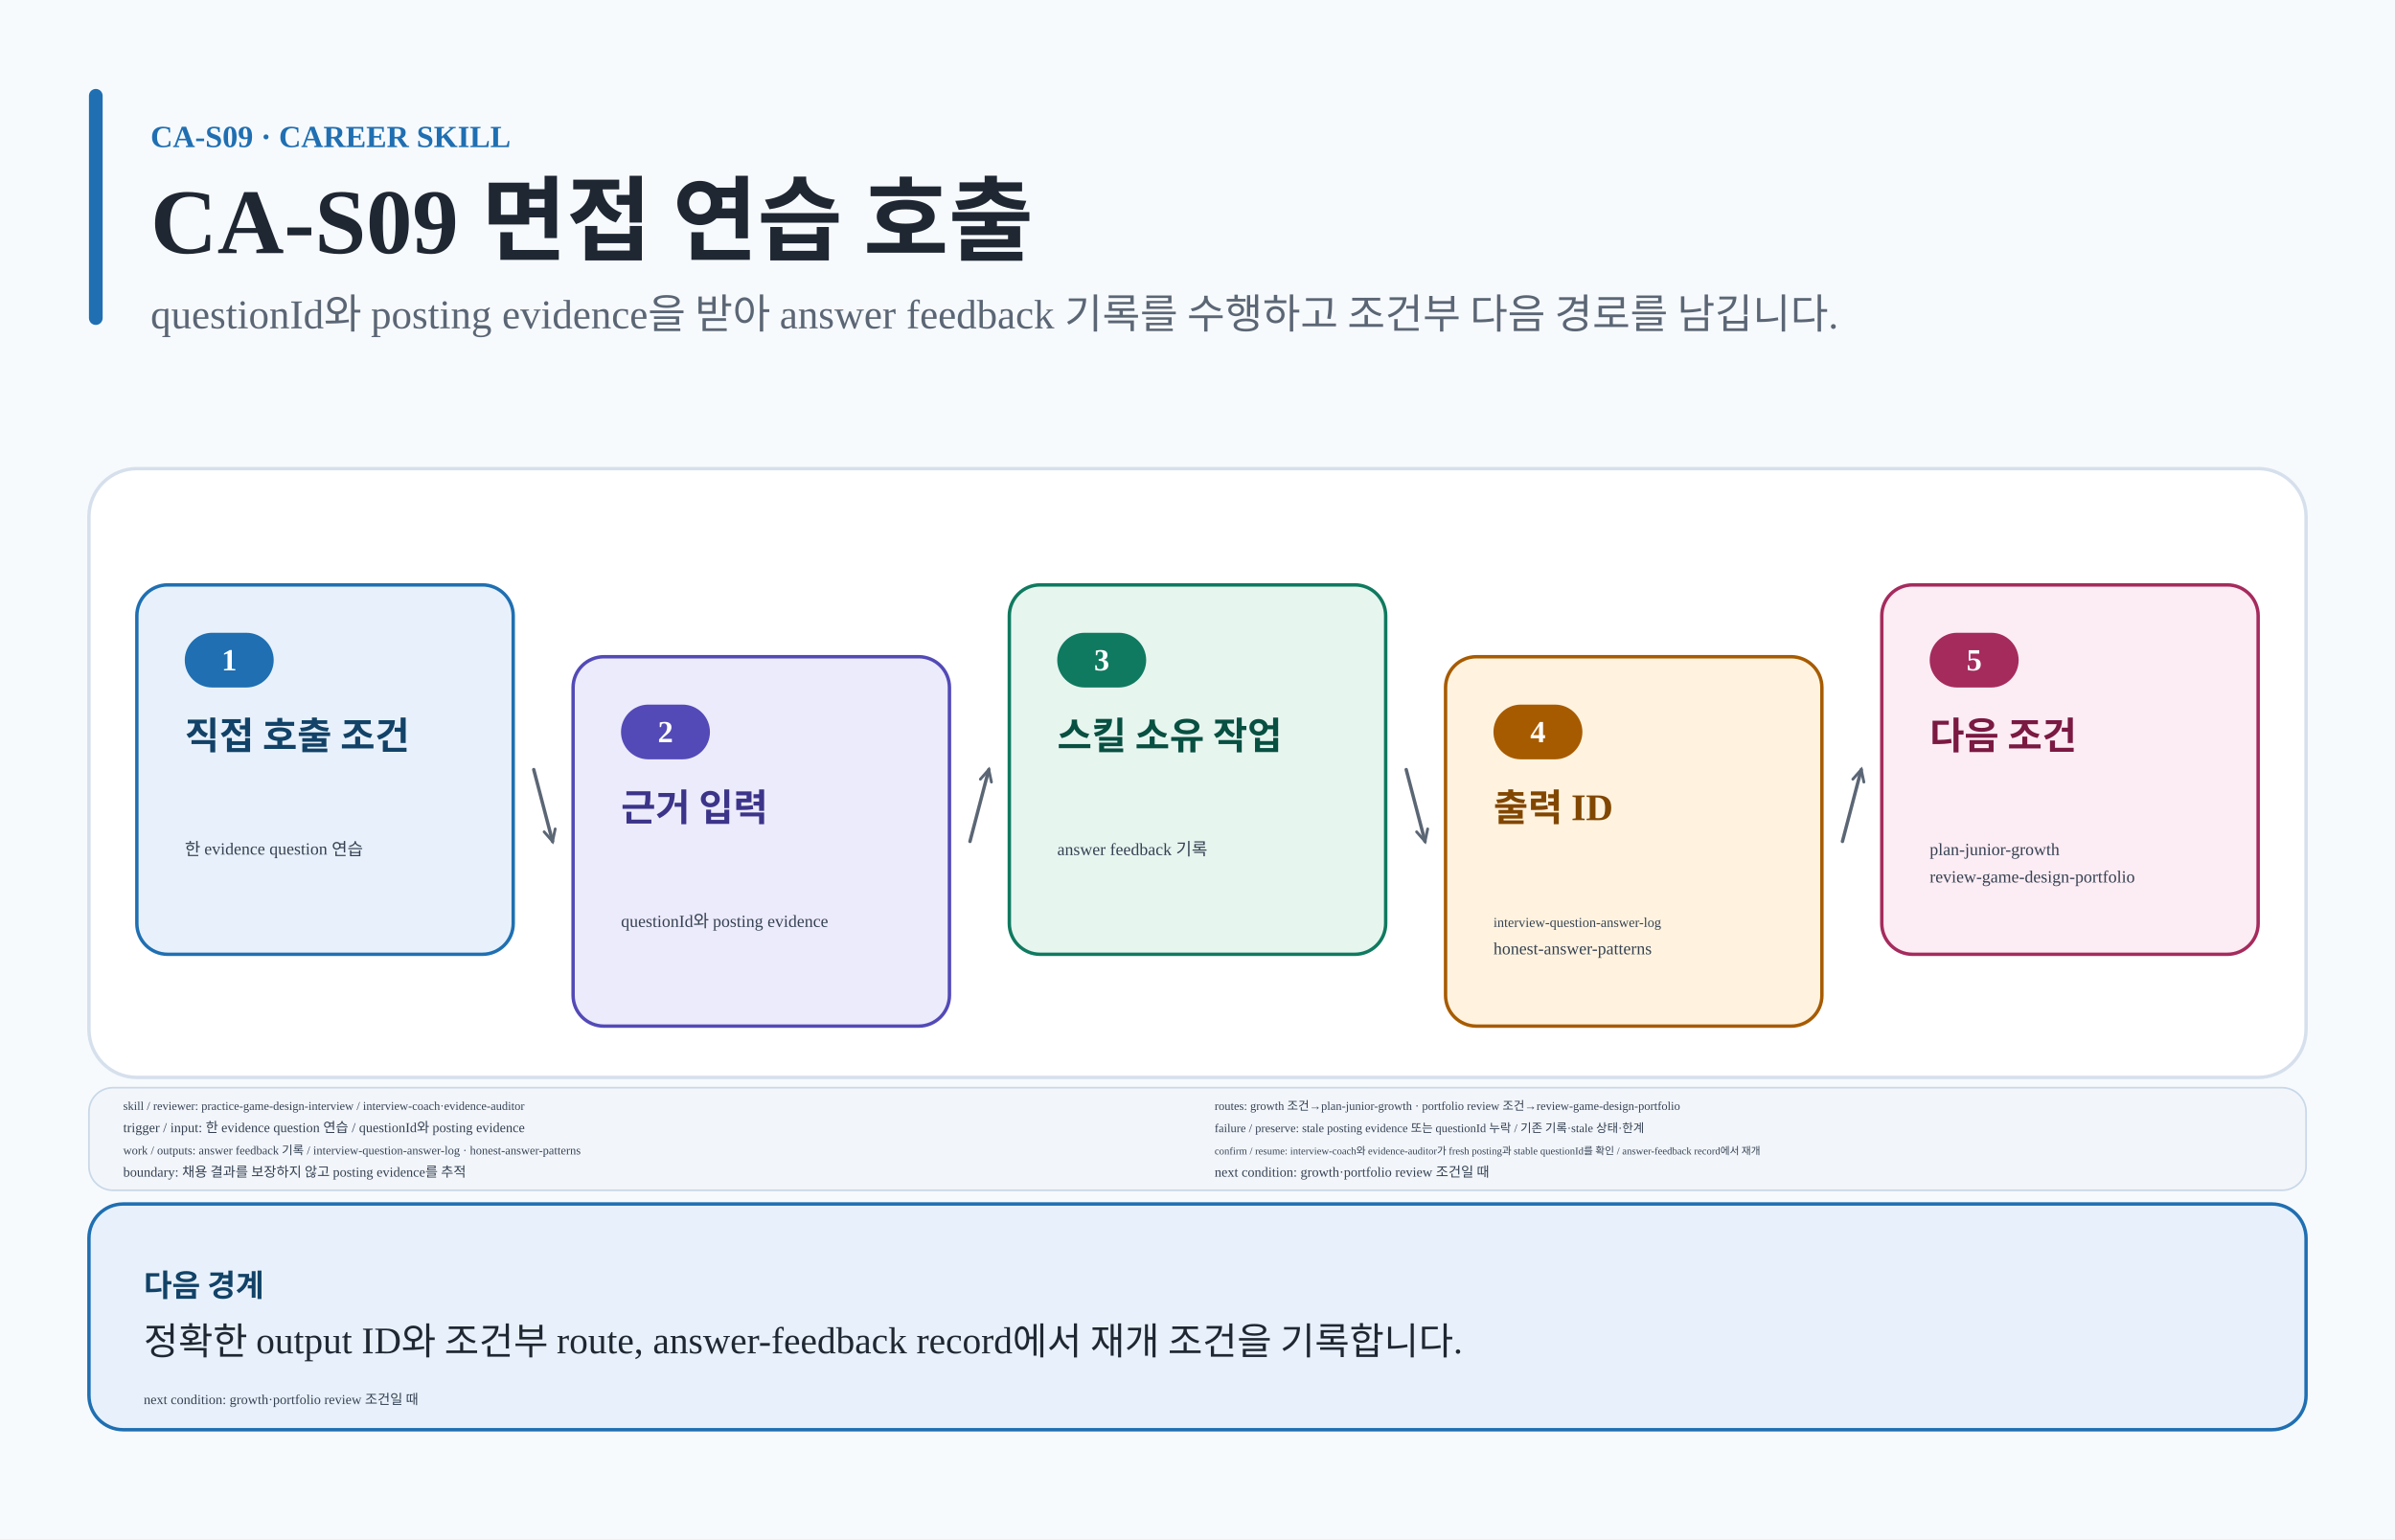
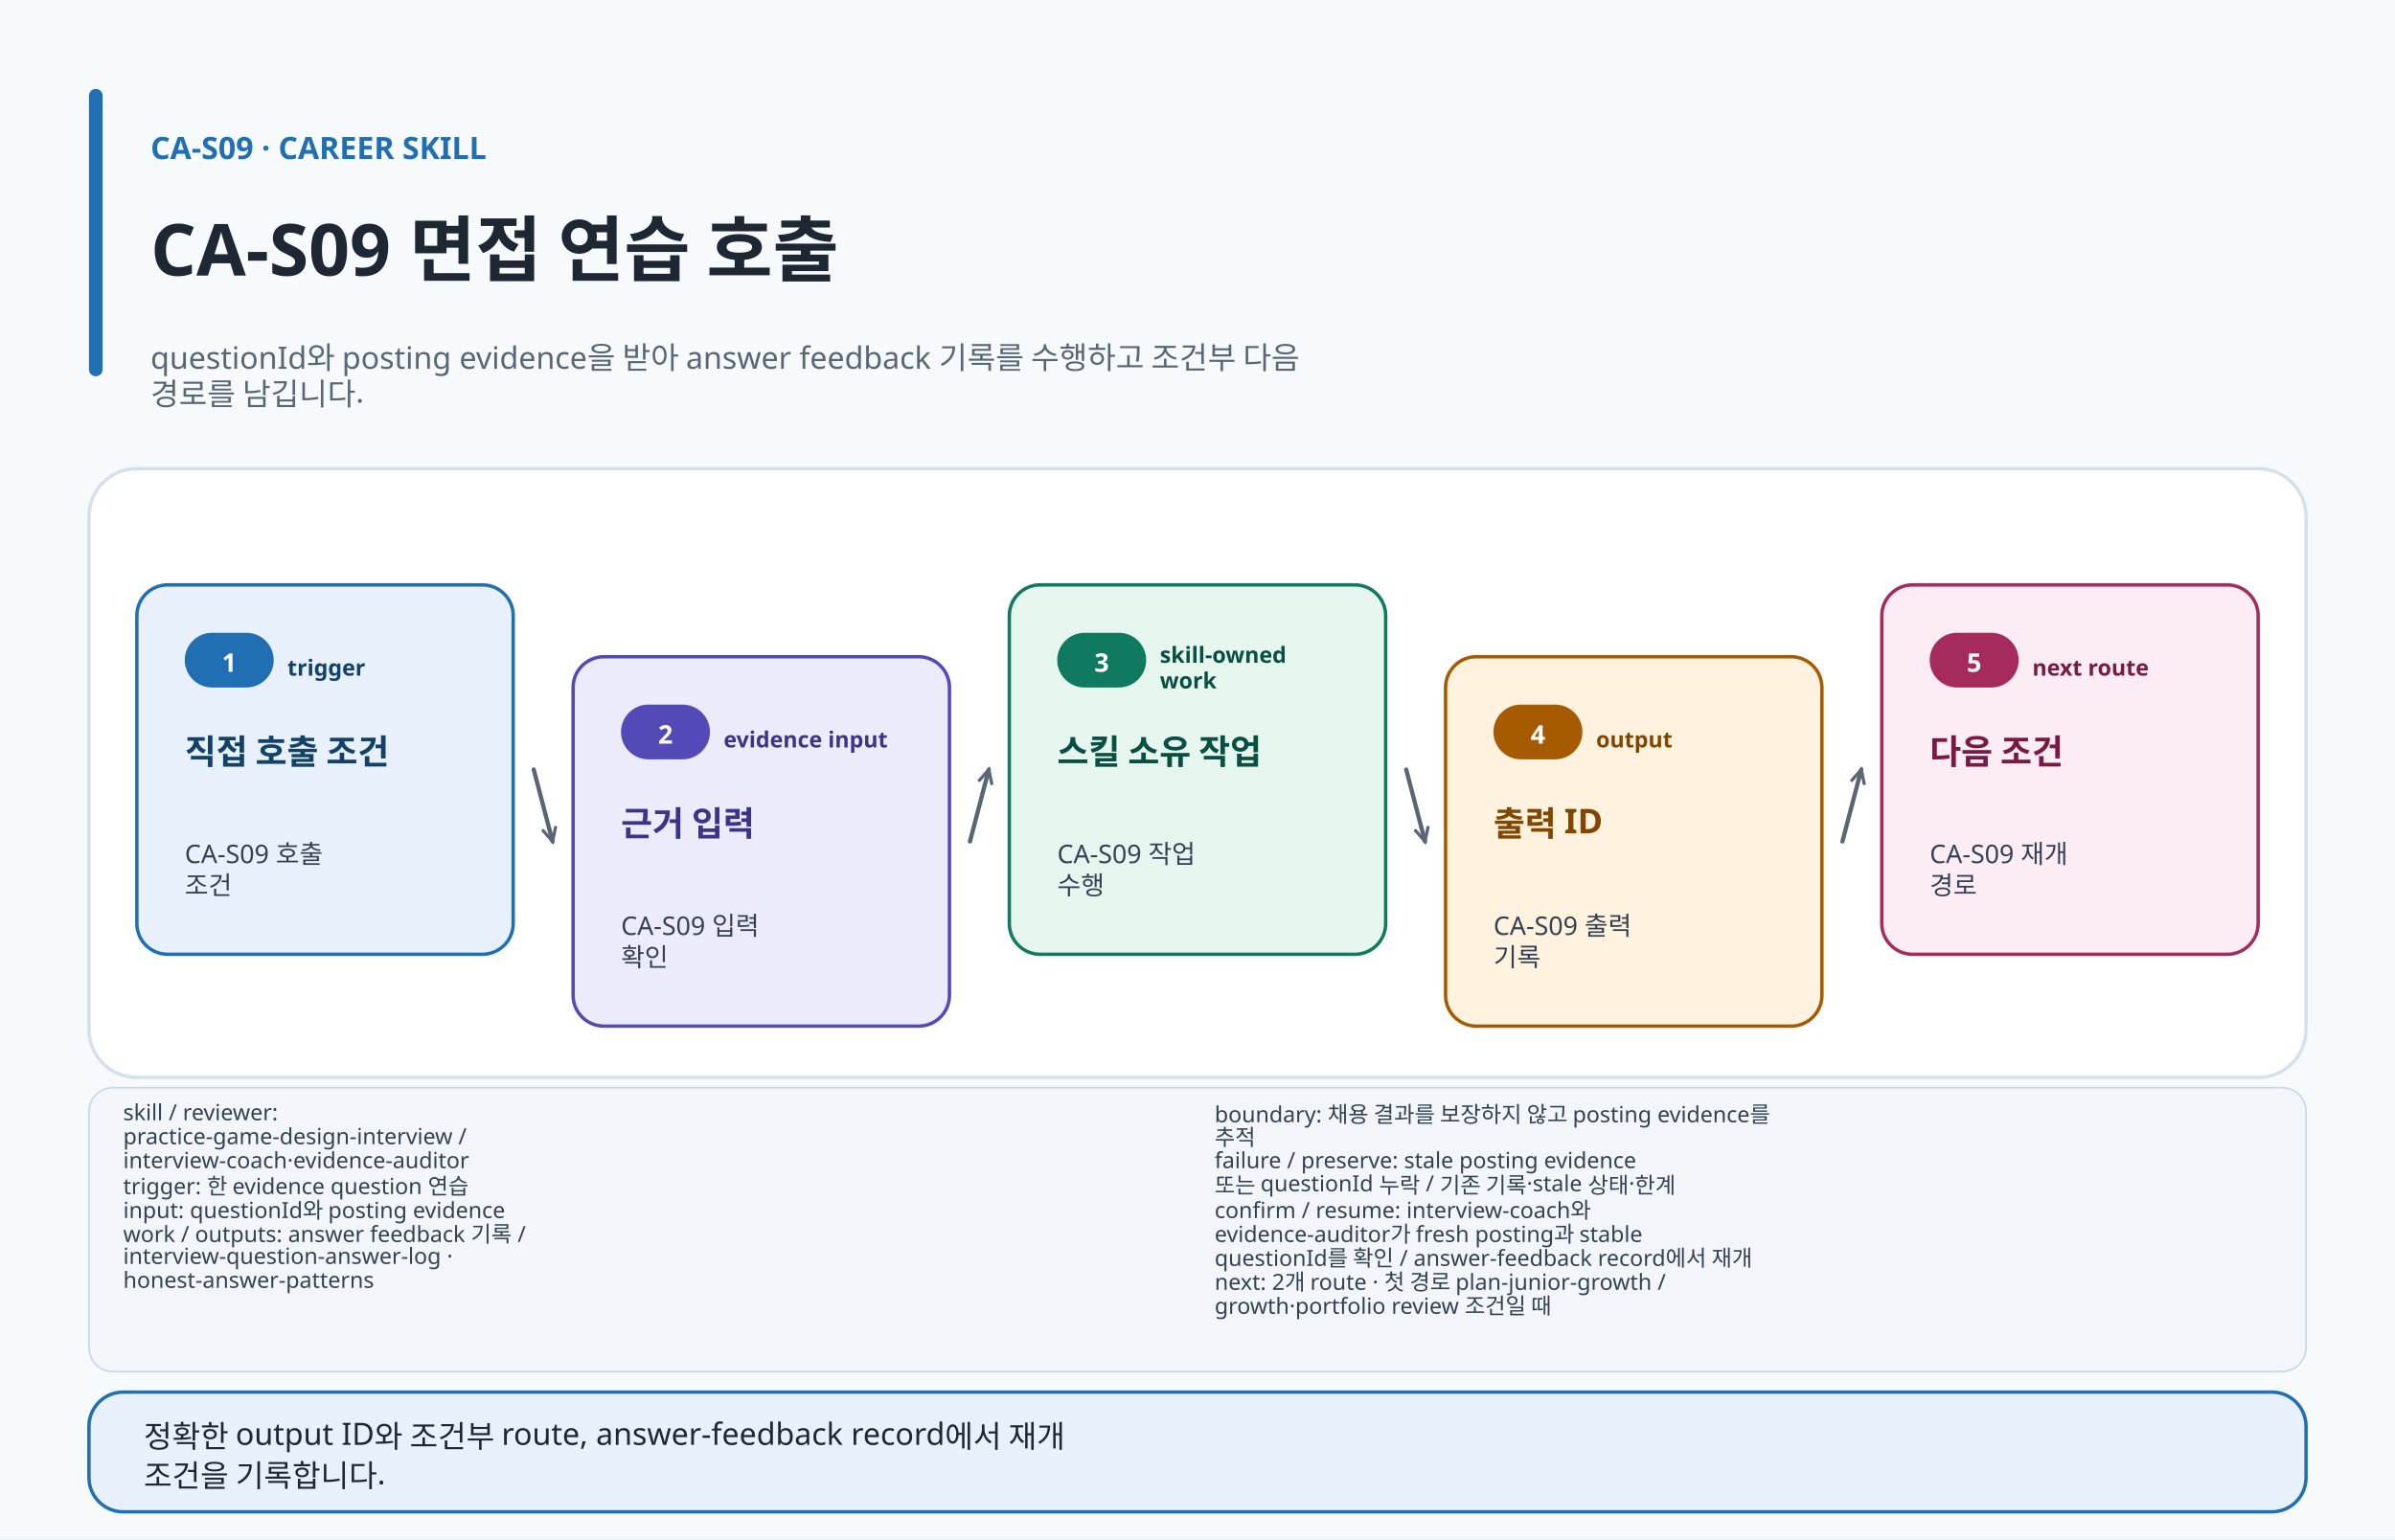
- <svg xmlns="http://www.w3.org/2000/svg" viewBox="0 0 1400 900" width="1400" height="900" role="img" aria-label="게임 기획 면접 연습 직접 호출 흐름">
+ <svg xmlns="http://www.w3.org/2000/svg" viewBox="0 0 1400 900" width="1400" height="900" role="img" aria-label="게임 기획 면접 연습 직접 호출 흐름" style="font-family:Pretendard,'Apple SD Gothic Neo','Malgun Gothic','Noto Sans KR',sans-serif">
  <defs>
-     <marker id="open-arrow" viewBox="0 0 12 12" refX="10" refY="6" markerWidth="10" markerHeight="10" markerUnits="userSpaceOnUse" orient="auto">
+     <marker id="open-arrow" viewBox="0 0 12 12" refX="10" refY="6" markerWidth="11.25" markerHeight="11.25" markerUnits="userSpaceOnUse" orient="auto">
      <path d="M 2 2 L 10 6 L 2 10" fill="none" stroke="#5B6675" stroke-width="2" stroke-linecap="round" />
    </marker>
  </defs>
  <rect width="1400" height="900" fill="#F7FAFD" />
-   <rect x="52" y="52" width="8" height="138" rx="4" fill="#1F6FB2" />
-   <text x="88" y="86" fill="#1F6FB2" font-size="18" font-weight="700">CA-S09 · CAREER SKILL</text>
-   <text x="88" y="148" fill="#1F2733" font-size="54" font-weight="700">CA-S09 면접 연습 호출</text>
-   <text x="88" y="192" fill="#5B6675" font-size="24" textLength="1220" lengthAdjust="spacingAndGlyphs">questionId와 posting evidence을 받아 answer feedback 기록를 수행하고 조건부 다음 경로를 남깁니다.</text>
+   <rect x="52" y="52" width="8" height="168" rx="4" fill="#1F6FB2" />
+   <text data-text-role="eyebrow" x="88" y="86" text-anchor="start" dominant-baseline="central" fill="#1F6FB2" font-size="18" font-weight="700">
+     <tspan x="88" dy="0">CA-S09 · CAREER SKILL</tspan>
+   </text>
+   <text data-text-role="title" x="88" y="141" text-anchor="start" dominant-baseline="central" fill="#1F2733" font-size="42" font-weight="700">
+     <tspan x="88" dy="0">CA-S09 면접 연습 호출</tspan>
+   </text>
+   <text data-text-role="description" x="88" y="207" text-anchor="start" dominant-baseline="central" fill="#5B6675" font-size="18" font-weight="400">
+     <tspan x="88" dy="0">questionId와 posting evidence을 받아 answer feedback 기록를 수행하고 조건부 다음</tspan>
+     <tspan x="88" dy="22">경로를 남깁니다.</tspan>
+   </text>
  <rect x="52" y="274" width="1296" height="356" rx="28" fill="#FFFFFF" stroke="#D6E0EC" stroke-width="2" />
-   <path d="M 312 450 L 323 492" fill="none" stroke="#5B6675" stroke-width="2" stroke-linecap="round" marker-end="url(#open-arrow)" />
-   <path d="M 567 492 L 578 450" fill="none" stroke="#5B6675" stroke-width="2" stroke-linecap="round" marker-end="url(#open-arrow)" />
-   <path d="M 822 450 L 833 492" fill="none" stroke="#5B6675" stroke-width="2" stroke-linecap="round" marker-end="url(#open-arrow)" />
-   <path d="M 1077 492 L 1088 450" fill="none" stroke="#5B6675" stroke-width="2" stroke-linecap="round" marker-end="url(#open-arrow)" />
+   <path d="M 312 450 L 323 492" fill="none" stroke="#5B6675" stroke-width="2.5" stroke-linecap="round" marker-end="url(#open-arrow)" />
+   <path d="M 567 492 L 578 450" fill="none" stroke="#5B6675" stroke-width="2.5" stroke-linecap="round" marker-end="url(#open-arrow)" />
+   <path d="M 822 450 L 833 492" fill="none" stroke="#5B6675" stroke-width="2.5" stroke-linecap="round" marker-end="url(#open-arrow)" />
+   <path d="M 1077 492 L 1088 450" fill="none" stroke="#5B6675" stroke-width="2.5" stroke-linecap="round" marker-end="url(#open-arrow)" />
  <g aria-label="읽기 순서 1: 직접 호출 조건">
    <rect x="80" y="342" width="220" height="216" rx="18" fill="#E8F1FB" stroke="#1F6FB2" stroke-width="2" />
    <rect x="108" y="370" width="52" height="32" rx="16" fill="#1F6FB2" />
-     <text x="134" y="392" text-anchor="middle" fill="#FFFFFF" font-size="18" font-weight="700">1</text>
-     <text x="108" y="438" fill="#124267" font-size="22" font-weight="700">직접 호출 조건</text>
-     <text x="108" y="500" fill="#354152" font-size="10" textLength="164" lengthAdjust="spacingAndGlyphs">한 evidence question 연습</text>
+     <text data-text-role="caption" x="134" y="387" text-anchor="middle" dominant-baseline="central" fill="#FFFFFF" font-size="15" font-weight="700">
+       <tspan x="134" dy="0">1</tspan>
+     </text>
+     <text data-text-role="caption" x="168" y="390" text-anchor="start" dominant-baseline="central" fill="#124267" font-size="13" font-weight="700">
+       <tspan x="168" dy="0">trigger</tspan>
+     </text>
+     <text data-text-role="card-title" x="108" y="438" text-anchor="start" dominant-baseline="central" fill="#124267" font-size="20" font-weight="700">
+       <tspan x="108" dy="0">직접 호출 조건</tspan>
+     </text>
+     <text data-text-role="card-body" x="108" y="497.5" text-anchor="start" dominant-baseline="central" fill="#354152" font-size="15" font-weight="400">
+       <tspan x="108" dy="0">CA-S09 호출</tspan>
+       <tspan x="108" dy="19">조건</tspan>
+     </text>
  </g>
  <g aria-label="읽기 순서 2: 근거 입력">
    <rect x="335" y="384" width="220" height="216" rx="18" fill="#ECEBFB" stroke="#534AB7" stroke-width="2" />
    <rect x="363" y="412" width="52" height="32" rx="16" fill="#534AB7" />
-     <text x="389" y="434" text-anchor="middle" fill="#FFFFFF" font-size="18" font-weight="700">2</text>
-     <text x="363" y="480" fill="#3C3489" font-size="22" font-weight="700">근거 입력</text>
-     <text x="363" y="542" fill="#354152" font-size="10" textLength="164" lengthAdjust="spacingAndGlyphs">questionId와 posting evidence</text>
+     <text data-text-role="caption" x="389" y="429" text-anchor="middle" dominant-baseline="central" fill="#FFFFFF" font-size="15" font-weight="700">
+       <tspan x="389" dy="0">2</tspan>
+     </text>
+     <text data-text-role="caption" x="423" y="432" text-anchor="start" dominant-baseline="central" fill="#3C3489" font-size="13" font-weight="700">
+       <tspan x="423" dy="0">evidence input</tspan>
+     </text>
+     <text data-text-role="card-title" x="363" y="480" text-anchor="start" dominant-baseline="central" fill="#3C3489" font-size="20" font-weight="700">
+       <tspan x="363" dy="0">근거 입력</tspan>
+     </text>
+     <text data-text-role="card-body" x="363" y="539.5" text-anchor="start" dominant-baseline="central" fill="#354152" font-size="15" font-weight="400">
+       <tspan x="363" dy="0">CA-S09 입력</tspan>
+       <tspan x="363" dy="19">확인</tspan>
+     </text>
  </g>
  <g aria-label="읽기 순서 3: 스킬 소유 작업">
    <rect x="590" y="342" width="220" height="216" rx="18" fill="#E7F5EF" stroke="#0F7A5F" stroke-width="2" />
    <rect x="618" y="370" width="52" height="32" rx="16" fill="#0F7A5F" />
-     <text x="644" y="392" text-anchor="middle" fill="#FFFFFF" font-size="18" font-weight="700">3</text>
-     <text x="618" y="438" fill="#085041" font-size="22" font-weight="700">스킬 소유 작업</text>
-     <text x="618" y="500" fill="#354152" font-size="10" textLength="164" lengthAdjust="spacingAndGlyphs">answer feedback 기록</text>
+     <text data-text-role="caption" x="644" y="387" text-anchor="middle" dominant-baseline="central" fill="#FFFFFF" font-size="15" font-weight="700">
+       <tspan x="644" dy="0">3</tspan>
+     </text>
+     <text data-text-role="caption" x="678" y="382.5" text-anchor="start" dominant-baseline="central" fill="#085041" font-size="13" font-weight="700">
+       <tspan x="678" dy="0">skill-owned</tspan>
+       <tspan x="678" dy="15">work</tspan>
+     </text>
+     <text data-text-role="card-title" x="618" y="438" text-anchor="start" dominant-baseline="central" fill="#085041" font-size="20" font-weight="700">
+       <tspan x="618" dy="0">스킬 소유 작업</tspan>
+     </text>
+     <text data-text-role="card-body" x="618" y="497.5" text-anchor="start" dominant-baseline="central" fill="#354152" font-size="15" font-weight="400">
+       <tspan x="618" dy="0">CA-S09 작업</tspan>
+       <tspan x="618" dy="19">수행</tspan>
+     </text>
  </g>
  <g aria-label="읽기 순서 4: 출력 ID">
    <rect x="845" y="384" width="220" height="216" rx="18" fill="#FFF3DF" stroke="#A75B00" stroke-width="2" />
    <rect x="873" y="412" width="52" height="32" rx="16" fill="#A75B00" />
-     <text x="899" y="434" text-anchor="middle" fill="#FFFFFF" font-size="18" font-weight="700">4</text>
-     <text x="873" y="480" fill="#814600" font-size="22" font-weight="700">출력 ID</text>
-     <text x="873" y="542" fill="#354152" font-size="8" textLength="164" lengthAdjust="spacingAndGlyphs">interview-question-answer-log</text>
-     <text x="873" y="558" fill="#354152" font-size="10" textLength="164" lengthAdjust="spacingAndGlyphs">honest-answer-patterns</text>
+     <text data-text-role="caption" x="899" y="429" text-anchor="middle" dominant-baseline="central" fill="#FFFFFF" font-size="15" font-weight="700">
+       <tspan x="899" dy="0">4</tspan>
+     </text>
+     <text data-text-role="caption" x="933" y="432" text-anchor="start" dominant-baseline="central" fill="#814600" font-size="13" font-weight="700">
+       <tspan x="933" dy="0">output</tspan>
+     </text>
+     <text data-text-role="card-title" x="873" y="480" text-anchor="start" dominant-baseline="central" fill="#814600" font-size="20" font-weight="700">
+       <tspan x="873" dy="0">출력 ID</tspan>
+     </text>
+     <text data-text-role="card-body" x="873" y="539.5" text-anchor="start" dominant-baseline="central" fill="#354152" font-size="15" font-weight="400">
+       <tspan x="873" dy="0">CA-S09 출력</tspan>
+       <tspan x="873" dy="19">기록</tspan>
+     </text>
  </g>
  <g aria-label="읽기 순서 5: 다음 조건">
    <rect x="1100" y="342" width="220" height="216" rx="18" fill="#FCECF3" stroke="#A52B5D" stroke-width="2" />
    <rect x="1128" y="370" width="52" height="32" rx="16" fill="#A52B5D" />
-     <text x="1154" y="392" text-anchor="middle" fill="#FFFFFF" font-size="18" font-weight="700">5</text>
-     <text x="1128" y="438" fill="#7A1942" font-size="22" font-weight="700">다음 조건</text>
-     <text x="1128" y="500" fill="#354152" font-size="10" textLength="164" lengthAdjust="spacingAndGlyphs">plan-junior-growth</text>
-     <text x="1128" y="516" fill="#354152" font-size="10" textLength="164" lengthAdjust="spacingAndGlyphs">review-game-design-portfolio</text>
+     <text data-text-role="caption" x="1154" y="387" text-anchor="middle" dominant-baseline="central" fill="#FFFFFF" font-size="15" font-weight="700">
+       <tspan x="1154" dy="0">5</tspan>
+     </text>
+     <text data-text-role="caption" x="1188" y="390" text-anchor="start" dominant-baseline="central" fill="#7A1942" font-size="13" font-weight="700">
+       <tspan x="1188" dy="0">next route</tspan>
+     </text>
+     <text data-text-role="card-title" x="1128" y="438" text-anchor="start" dominant-baseline="central" fill="#7A1942" font-size="20" font-weight="700">
+       <tspan x="1128" dy="0">다음 조건</tspan>
+     </text>
+     <text data-text-role="card-body" x="1128" y="497.5" text-anchor="start" dominant-baseline="central" fill="#354152" font-size="15" font-weight="400">
+       <tspan x="1128" dy="0">CA-S09 재개</tspan>
+       <tspan x="1128" dy="19">경로</tspan>
+     </text>
  </g>
-   <rect x="52" y="636" width="1296" height="60" rx="14" fill="#F2F6FB" stroke="#C9D8E8" stroke-width="1" />
-   <text x="72" y="649" fill="#354152" font-size="7" textLength="610" lengthAdjust="spacingAndGlyphs">skill / reviewer: practice-game-design-interview / interview-coach·evidence-auditor</text>
-   <text x="72" y="662" fill="#354152" font-size="8" textLength="610" lengthAdjust="spacingAndGlyphs">trigger / input: 한 evidence question 연습 / questionId와 posting evidence</text>
-   <text x="72" y="675" fill="#354152" font-size="7" textLength="610" lengthAdjust="spacingAndGlyphs">work / outputs: answer feedback 기록 / interview-question-answer-log · honest-answer-patterns</text>
-   <text x="72" y="688" fill="#354152" font-size="8">boundary: 채용 결과를 보장하지 않고 posting evidence를 추적</text>
-   <text x="710" y="649" fill="#354152" font-size="7" textLength="618" lengthAdjust="spacingAndGlyphs">routes: growth 조건→plan-junior-growth · portfolio review 조건→review-game-design-portfolio</text>
-   <text x="710" y="662" fill="#354152" font-size="7" textLength="618" lengthAdjust="spacingAndGlyphs">failure / preserve: stale posting evidence 또는 questionId 누락 / 기존 기록·stale 상태·한계</text>
-   <text x="710" y="675" fill="#354152" font-size="6" textLength="618" lengthAdjust="spacingAndGlyphs">confirm / resume: interview-coach와 evidence-auditor가 fresh posting과 stable questionId를 확인 / answer-feedback record에서 재개</text>
-   <text x="710" y="688" fill="#354152" font-size="8">next condition: growth·portfolio review 조건일 때</text>
-   <rect x="52" y="704" width="1296" height="132" rx="20" fill="#E8F1FB" stroke="#1F6FB2" stroke-width="2" />
-   <text x="84" y="758" fill="#124267" font-size="18" font-weight="700">다음 경계</text>
-   <text x="84" y="792" fill="#1F2733" font-size="22">정확한 output ID와 조건부 route, answer-feedback record에서 재개 조건을 기록합니다.</text>
-   <text x="84" y="821" fill="#354152" font-weight="500" font-size="8">next condition: growth·portfolio review 조건일 때</text>
+   <rect x="52" y="636" width="1296" height="166" rx="14" fill="#F2F6FB" stroke="#C9D8E8" stroke-width="1" />
+   <text data-text-role="semantic-rail" x="72" y="650" text-anchor="start" dominant-baseline="central" fill="#354152" font-size="13" font-weight="400">
+     <tspan x="72" dy="0">skill / reviewer:</tspan>
+     <tspan x="72" dy="14">practice-game-design-interview /</tspan>
+     <tspan x="72" dy="14">interview-coach·evidence-auditor</tspan>
+   </text>
+   <text data-text-role="semantic-rail" x="72" y="692" text-anchor="start" dominant-baseline="central" fill="#354152" font-size="13" font-weight="400">
+     <tspan x="72" dy="0">trigger: 한 evidence question 연습</tspan>
+   </text>
+   <text data-text-role="semantic-rail" x="72" y="706" text-anchor="start" dominant-baseline="central" fill="#354152" font-size="13" font-weight="400">
+     <tspan x="72" dy="0">input: questionId와 posting evidence</tspan>
+   </text>
+   <text data-text-role="semantic-rail" x="72" y="720" text-anchor="start" dominant-baseline="central" fill="#354152" font-size="13" font-weight="400">
+     <tspan x="72" dy="0">work / outputs: answer feedback 기록 /</tspan>
+     <tspan x="72" dy="14">interview-question-answer-log ·</tspan>
+     <tspan x="72" dy="14">honest-answer-patterns</tspan>
+   </text>
+   <text data-text-role="semantic-rail" x="710" y="650" text-anchor="start" dominant-baseline="central" fill="#354152" font-size="13" font-weight="400">
+     <tspan x="710" dy="0">boundary: 채용 결과를 보장하지 않고 posting evidence를</tspan>
+     <tspan x="710" dy="14">추적</tspan>
+   </text>
+   <text data-text-role="semantic-rail" x="710" y="678" text-anchor="start" dominant-baseline="central" fill="#354152" font-size="13" font-weight="400">
+     <tspan x="710" dy="0">failure / preserve: stale posting evidence</tspan>
+     <tspan x="710" dy="14">또는 questionId 누락 / 기존 기록·stale 상태·한계</tspan>
+   </text>
+   <text data-text-role="semantic-rail" x="710" y="706" text-anchor="start" dominant-baseline="central" fill="#354152" font-size="13" font-weight="400">
+     <tspan x="710" dy="0">confirm / resume: interview-coach와</tspan>
+     <tspan x="710" dy="14">evidence-auditor가 fresh posting과 stable</tspan>
+     <tspan x="710" dy="14">questionId를 확인 / answer-feedback record에서 재개</tspan>
+   </text>
+   <text data-text-role="semantic-rail" x="710" y="748" text-anchor="start" dominant-baseline="central" fill="#354152" font-size="13" font-weight="400">
+     <tspan x="710" dy="0">next: 2개 route · 첫 경로 plan-junior-growth /</tspan>
+     <tspan x="710" dy="14">growth·portfolio review 조건일 때</tspan>
+   </text>
+   <rect x="52" y="814" width="1296" height="70" rx="20" fill="#E8F1FB" stroke="#1F6FB2" stroke-width="2" />
+   <text data-text-role="footer" x="84" y="838.5" text-anchor="start" dominant-baseline="central" fill="#1F2733" font-size="18" font-weight="400">
+     <tspan x="84" dy="0">정확한 output ID와 조건부 route, answer-feedback record에서 재개</tspan>
+     <tspan x="84" dy="23">조건을 기록합니다.</tspan>
+   </text>
</svg>
